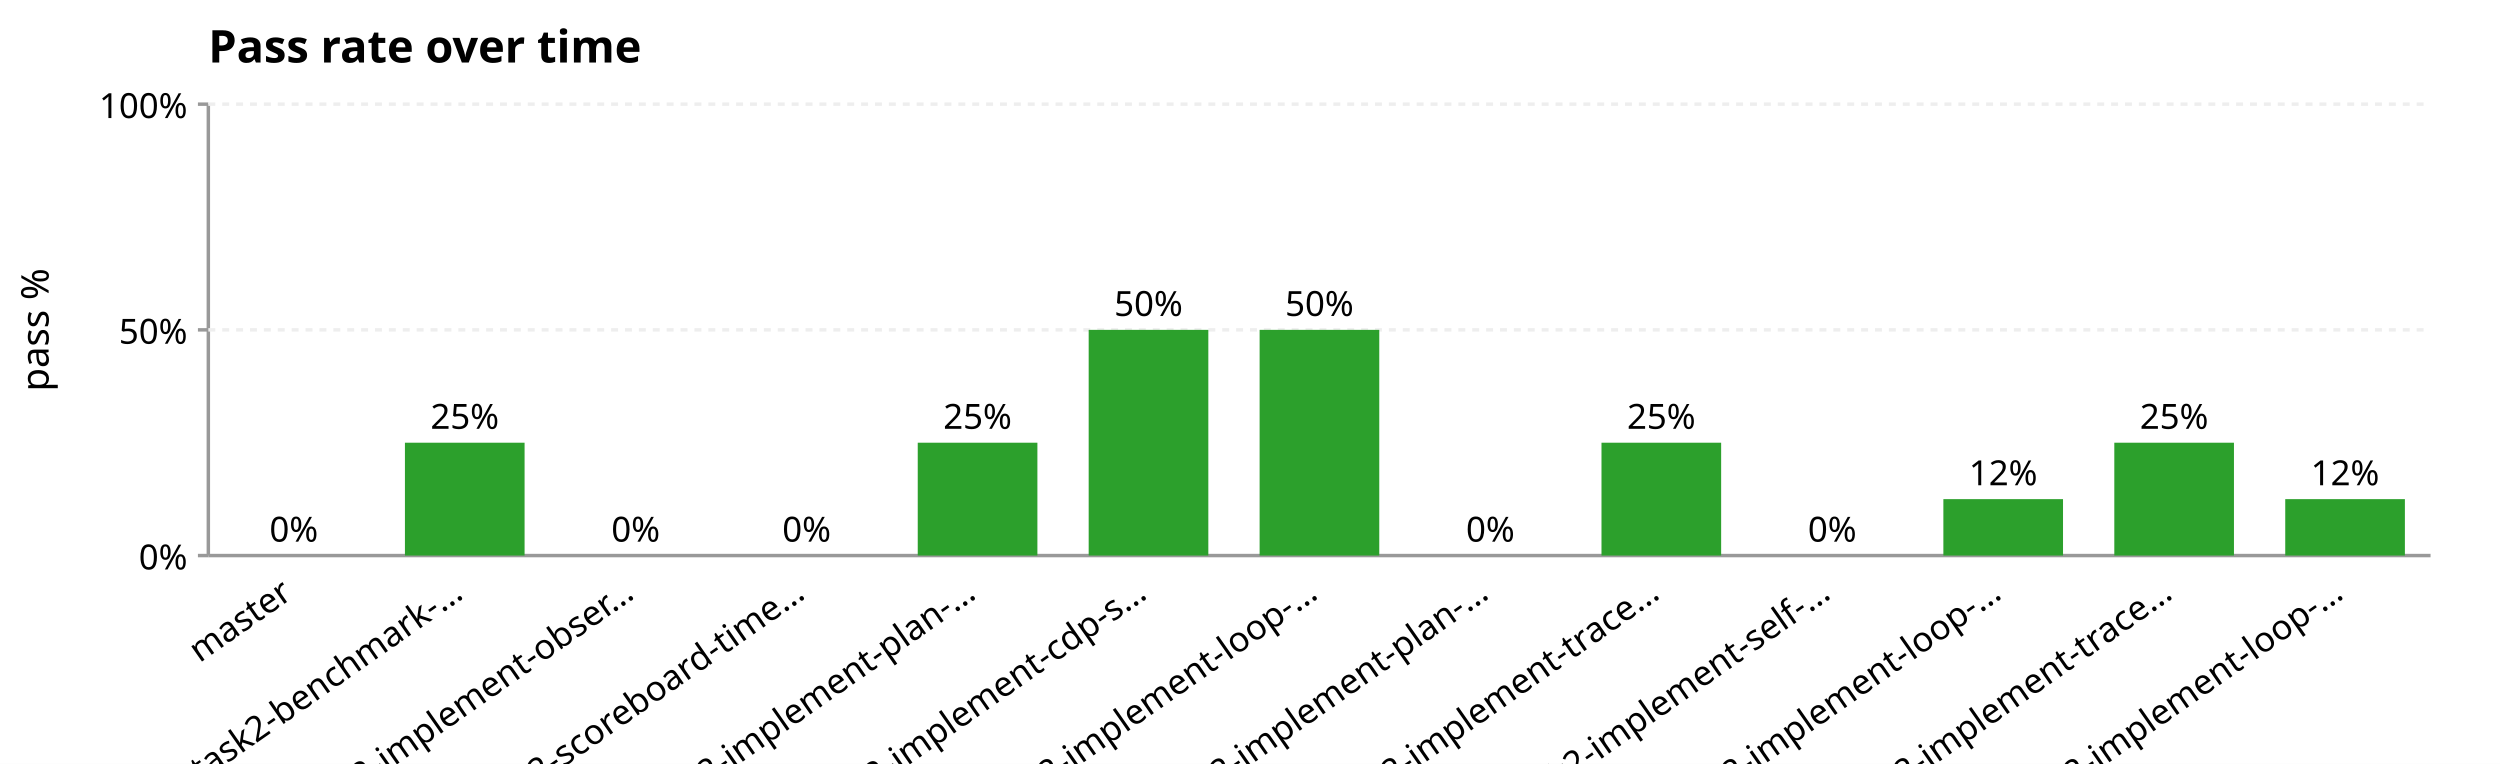
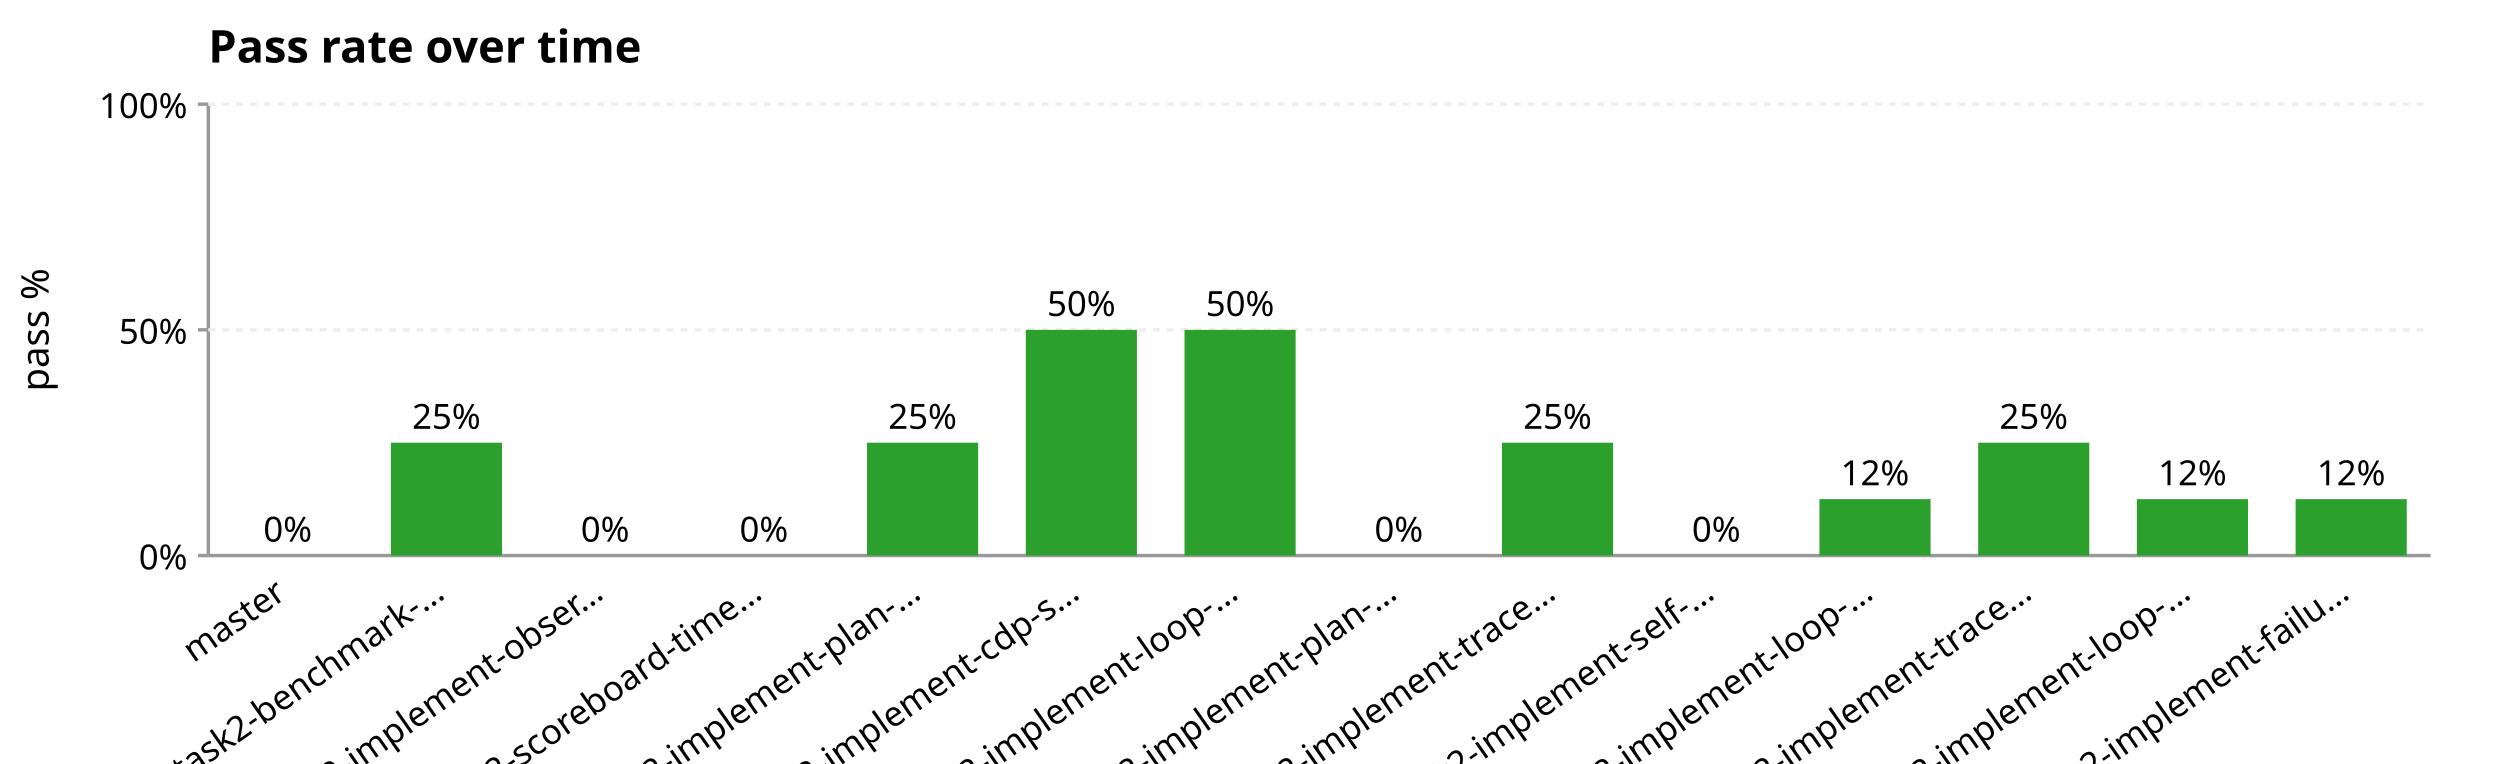
<svg xmlns="http://www.w3.org/2000/svg" viewBox="0 0 720 220" width="720" height="220" font-family="sans-serif">
  <rect width="100%" height="100%" fill="#fff" />
  <text x="60" y="18" font-size="13" font-weight="600">Pass rate over time</text>
  <line x1="60" y1="30" x2="60" y2="160" stroke="#999" />
  <line x1="60" y1="160" x2="700" y2="160" stroke="#999" />
  <line x1="57" y1="160.0" x2="60" y2="160.0" stroke="#999" />
  <text x="54" y="164.0" font-size="10" text-anchor="end" fill="#000">0%</text>
  <line x1="57" y1="95.0" x2="60" y2="95.0" stroke="#999" />
  <text x="54" y="99.0" font-size="10" text-anchor="end" fill="#000">50%</text>
  <line x1="60" y1="95.0" x2="700" y2="95.0" stroke="#eee" stroke-dasharray="2,2" />
  <line x1="57" y1="30.0" x2="60" y2="30.0" stroke="#999" />
  <text x="54" y="34.0" font-size="10" text-anchor="end" fill="#000">100%</text>
  <line x1="60" y1="30.0" x2="700" y2="30.0" stroke="#eee" stroke-dasharray="2,2" />
  <text x="14" y="95.0" font-size="11" fill="#000" transform="rotate(-90 14 95.0)" text-anchor="middle">pass %</text>
-   <rect x="67.38" y="160.00" width="34.46" height="0.00" fill="#2ca02c" />
-   <text x="84.62" y="156.00" font-size="10" text-anchor="middle" fill="#000">0%</text>
-   <text x="84.62" y="172" font-size="10" fill="#000" text-anchor="end" transform="rotate(-35 84.62 172)">master</text>
-   <rect x="116.62" y="127.50" width="34.46" height="32.50" fill="#2ca02c" />
-   <text x="133.85" y="123.50" font-size="10" text-anchor="middle" fill="#000">25%</text>
-   <text x="133.85" y="172" font-size="10" fill="#000" text-anchor="end" transform="rotate(-35 133.85 172)">feat-task2-benchmark-…</text>
-   <rect x="165.85" y="160.00" width="34.46" height="0.00" fill="#2ca02c" />
-   <text x="183.08" y="156.00" font-size="10" text-anchor="middle" fill="#000">0%</text>
-   <text x="183.08" y="172" font-size="10" fill="#000" text-anchor="end" transform="rotate(-35 183.08 172)">task2-implement-obser…</text>
-   <rect x="215.08" y="160.00" width="34.46" height="0.00" fill="#2ca02c" />
-   <text x="232.31" y="156.00" font-size="10" text-anchor="middle" fill="#000">0%</text>
-   <text x="232.31" y="172" font-size="10" fill="#000" text-anchor="end" transform="rotate(-35 232.31 172)">task2-scoreboard-time…</text>
-   <rect x="264.31" y="127.50" width="34.46" height="32.50" fill="#2ca02c" />
-   <text x="281.54" y="123.50" font-size="10" text-anchor="middle" fill="#000">25%</text>
-   <text x="281.54" y="172" font-size="10" fill="#000" text-anchor="end" transform="rotate(-35 281.54 172)">task2-implement-plan-…</text>
-   <rect x="313.54" y="95.00" width="34.46" height="65.00" fill="#2ca02c" />
-   <text x="330.77" y="91.00" font-size="10" text-anchor="middle" fill="#000">50%</text>
-   <text x="330.77" y="172" font-size="10" fill="#000" text-anchor="end" transform="rotate(-35 330.77 172)">task2-implement-cdp-s…</text>
-   <rect x="362.77" y="95.00" width="34.46" height="65.00" fill="#2ca02c" />
-   <text x="380.00" y="91.00" font-size="10" text-anchor="middle" fill="#000">50%</text>
-   <text x="380.00" y="172" font-size="10" fill="#000" text-anchor="end" transform="rotate(-35 380.00 172)">task2-implement-loop-…</text>
-   <rect x="412.00" y="160.00" width="34.46" height="0.00" fill="#2ca02c" />
-   <text x="429.23" y="156.00" font-size="10" text-anchor="middle" fill="#000">0%</text>
-   <text x="429.23" y="172" font-size="10" fill="#000" text-anchor="end" transform="rotate(-35 429.23 172)">task2-implement-plan-…</text>
-   <rect x="461.23" y="127.50" width="34.46" height="32.50" fill="#2ca02c" />
-   <text x="478.46" y="123.50" font-size="10" text-anchor="middle" fill="#000">25%</text>
-   <text x="478.46" y="172" font-size="10" fill="#000" text-anchor="end" transform="rotate(-35 478.46 172)">task2-implement-trace…</text>
-   <rect x="510.46" y="160.00" width="34.46" height="0.00" fill="#2ca02c" />
-   <text x="527.69" y="156.00" font-size="10" text-anchor="middle" fill="#000">0%</text>
-   <text x="527.69" y="172" font-size="10" fill="#000" text-anchor="end" transform="rotate(-35 527.69 172)">task2-implement-self-…</text>
-   <rect x="559.69" y="143.75" width="34.46" height="16.25" fill="#2ca02c" />
-   <text x="576.92" y="139.75" font-size="10" text-anchor="middle" fill="#000">12%</text>
-   <text x="576.92" y="172" font-size="10" fill="#000" text-anchor="end" transform="rotate(-35 576.92 172)">task2-implement-loop-…</text>
-   <rect x="608.92" y="127.50" width="34.46" height="32.50" fill="#2ca02c" />
-   <text x="626.15" y="123.50" font-size="10" text-anchor="middle" fill="#000">25%</text>
-   <text x="626.15" y="172" font-size="10" fill="#000" text-anchor="end" transform="rotate(-35 626.15 172)">task2-implement-trace…</text>
-   <rect x="658.15" y="143.75" width="34.46" height="16.25" fill="#2ca02c" />
-   <text x="675.38" y="139.75" font-size="10" text-anchor="middle" fill="#000">12%</text>
-   <text x="675.38" y="172" font-size="10" fill="#000" text-anchor="end" transform="rotate(-35 675.38 172)">task2-implement-loop-…</text>
+   <rect x="66.86" y="160.00" width="32.00" height="0.00" fill="#2ca02c" />
+   <text x="82.86" y="156.00" font-size="10" text-anchor="middle" fill="#000">0%</text>
+   <text x="82.86" y="172" font-size="10" fill="#000" text-anchor="end" transform="rotate(-35 82.86 172)">master</text>
+   <rect x="112.57" y="127.50" width="32.00" height="32.50" fill="#2ca02c" />
+   <text x="128.57" y="123.50" font-size="10" text-anchor="middle" fill="#000">25%</text>
+   <text x="128.57" y="172" font-size="10" fill="#000" text-anchor="end" transform="rotate(-35 128.57 172)">feat-task2-benchmark-…</text>
+   <rect x="158.29" y="160.00" width="32.00" height="0.00" fill="#2ca02c" />
+   <text x="174.29" y="156.00" font-size="10" text-anchor="middle" fill="#000">0%</text>
+   <text x="174.29" y="172" font-size="10" fill="#000" text-anchor="end" transform="rotate(-35 174.29 172)">task2-implement-obser…</text>
+   <rect x="204.00" y="160.00" width="32.00" height="0.00" fill="#2ca02c" />
+   <text x="220.00" y="156.00" font-size="10" text-anchor="middle" fill="#000">0%</text>
+   <text x="220.00" y="172" font-size="10" fill="#000" text-anchor="end" transform="rotate(-35 220.00 172)">task2-scoreboard-time…</text>
+   <rect x="249.71" y="127.50" width="32.00" height="32.50" fill="#2ca02c" />
+   <text x="265.71" y="123.50" font-size="10" text-anchor="middle" fill="#000">25%</text>
+   <text x="265.71" y="172" font-size="10" fill="#000" text-anchor="end" transform="rotate(-35 265.71 172)">task2-implement-plan-…</text>
+   <rect x="295.43" y="95.00" width="32.00" height="65.00" fill="#2ca02c" />
+   <text x="311.43" y="91.00" font-size="10" text-anchor="middle" fill="#000">50%</text>
+   <text x="311.43" y="172" font-size="10" fill="#000" text-anchor="end" transform="rotate(-35 311.43 172)">task2-implement-cdp-s…</text>
+   <rect x="341.14" y="95.00" width="32.00" height="65.00" fill="#2ca02c" />
+   <text x="357.14" y="91.00" font-size="10" text-anchor="middle" fill="#000">50%</text>
+   <text x="357.14" y="172" font-size="10" fill="#000" text-anchor="end" transform="rotate(-35 357.14 172)">task2-implement-loop-…</text>
+   <rect x="386.86" y="160.00" width="32.00" height="0.00" fill="#2ca02c" />
+   <text x="402.86" y="156.00" font-size="10" text-anchor="middle" fill="#000">0%</text>
+   <text x="402.86" y="172" font-size="10" fill="#000" text-anchor="end" transform="rotate(-35 402.86 172)">task2-implement-plan-…</text>
+   <rect x="432.57" y="127.50" width="32.00" height="32.50" fill="#2ca02c" />
+   <text x="448.57" y="123.50" font-size="10" text-anchor="middle" fill="#000">25%</text>
+   <text x="448.57" y="172" font-size="10" fill="#000" text-anchor="end" transform="rotate(-35 448.57 172)">task2-implement-trace…</text>
+   <rect x="478.29" y="160.00" width="32.00" height="0.00" fill="#2ca02c" />
+   <text x="494.29" y="156.00" font-size="10" text-anchor="middle" fill="#000">0%</text>
+   <text x="494.29" y="172" font-size="10" fill="#000" text-anchor="end" transform="rotate(-35 494.29 172)">task2-implement-self-…</text>
+   <rect x="524.00" y="143.75" width="32.00" height="16.25" fill="#2ca02c" />
+   <text x="540.00" y="139.75" font-size="10" text-anchor="middle" fill="#000">12%</text>
+   <text x="540.00" y="172" font-size="10" fill="#000" text-anchor="end" transform="rotate(-35 540.00 172)">task2-implement-loop-…</text>
+   <rect x="569.71" y="127.50" width="32.00" height="32.50" fill="#2ca02c" />
+   <text x="585.71" y="123.50" font-size="10" text-anchor="middle" fill="#000">25%</text>
+   <text x="585.71" y="172" font-size="10" fill="#000" text-anchor="end" transform="rotate(-35 585.71 172)">task2-implement-trace…</text>
+   <rect x="615.43" y="143.75" width="32.00" height="16.25" fill="#2ca02c" />
+   <text x="631.43" y="139.75" font-size="10" text-anchor="middle" fill="#000">12%</text>
+   <text x="631.43" y="172" font-size="10" fill="#000" text-anchor="end" transform="rotate(-35 631.43 172)">task2-implement-loop-…</text>
+   <rect x="661.14" y="143.75" width="32.00" height="16.25" fill="#2ca02c" />
+   <text x="677.14" y="139.75" font-size="10" text-anchor="middle" fill="#000">12%</text>
+   <text x="677.14" y="172" font-size="10" fill="#000" text-anchor="end" transform="rotate(-35 677.14 172)">task2-implement-failu…</text>
</svg>
